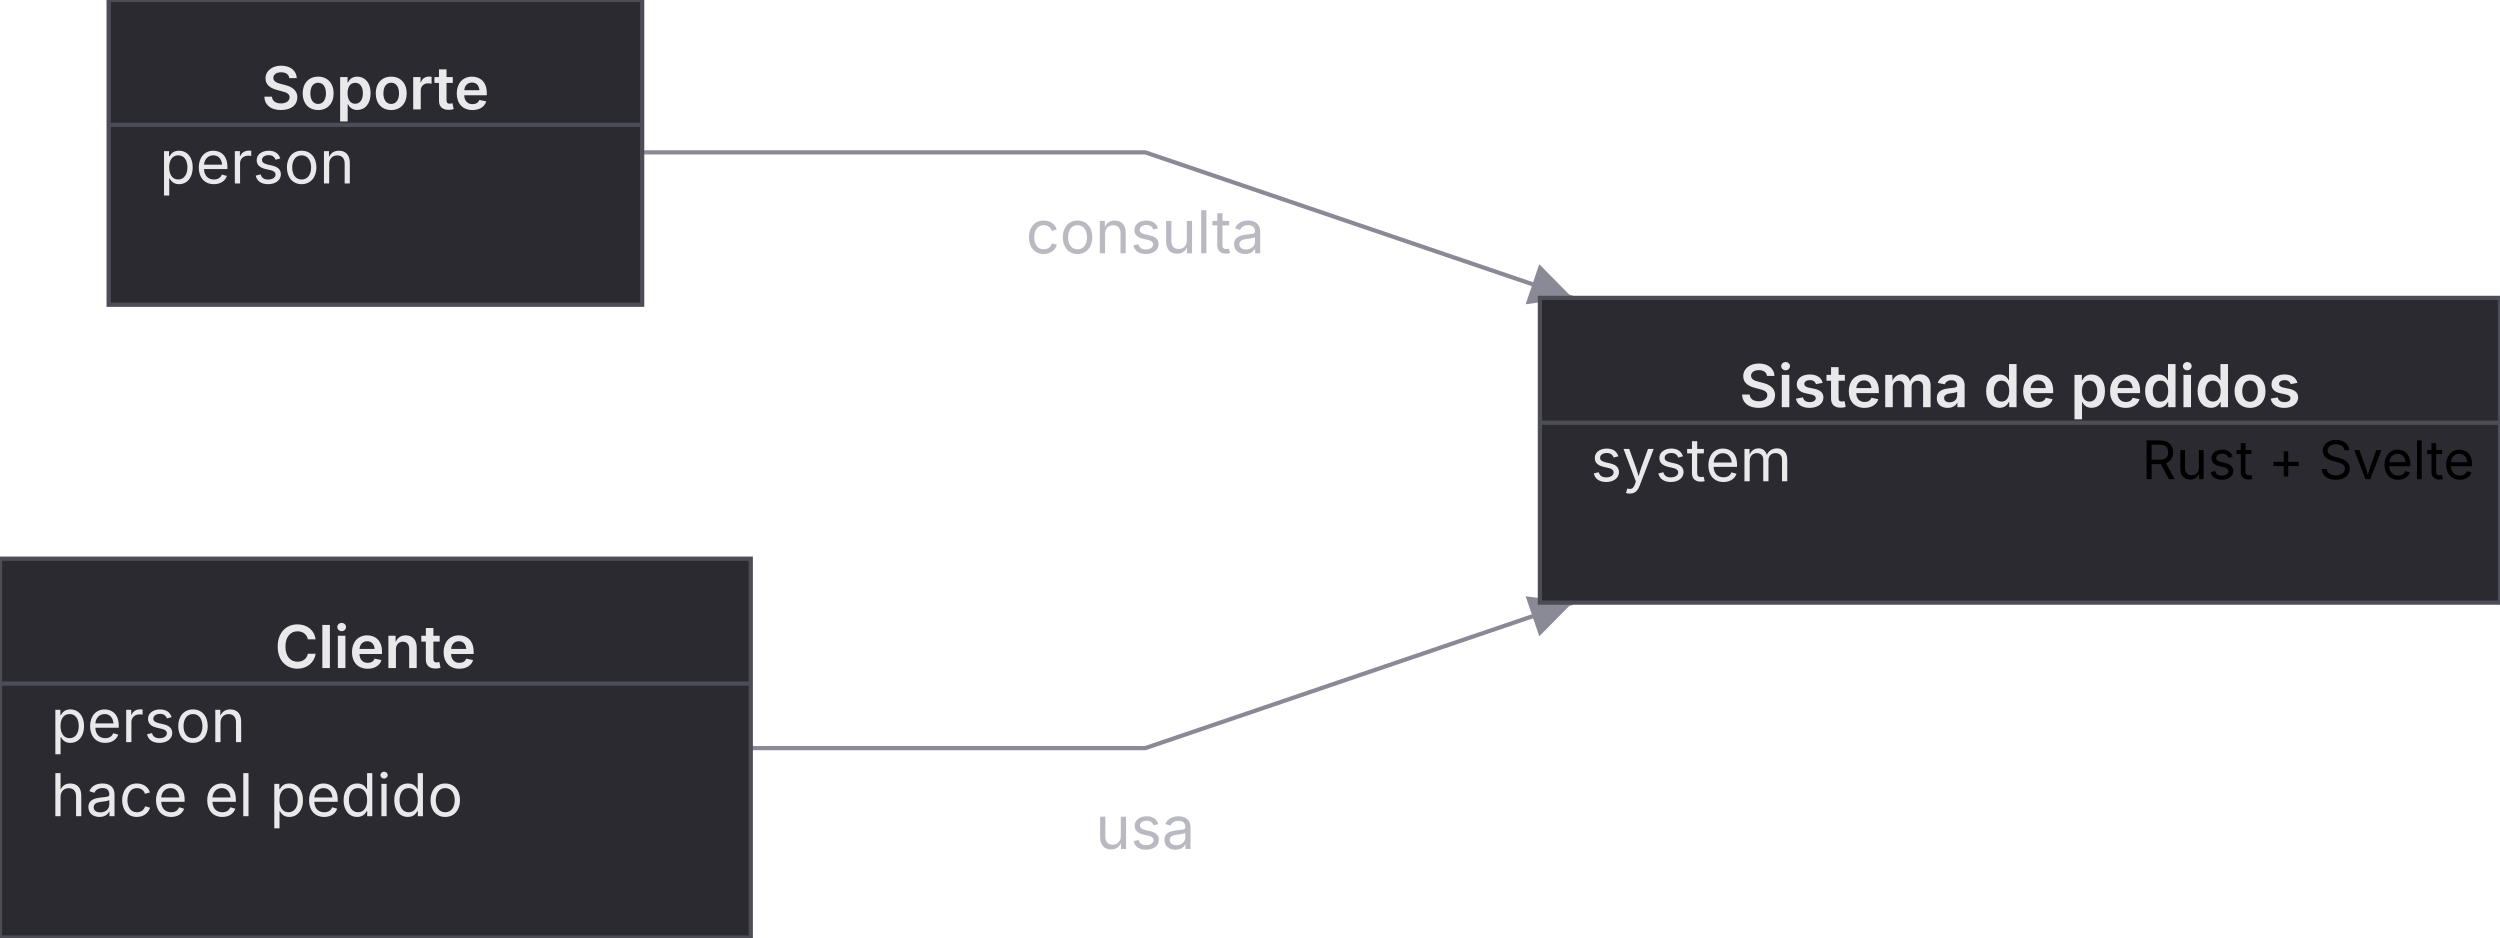
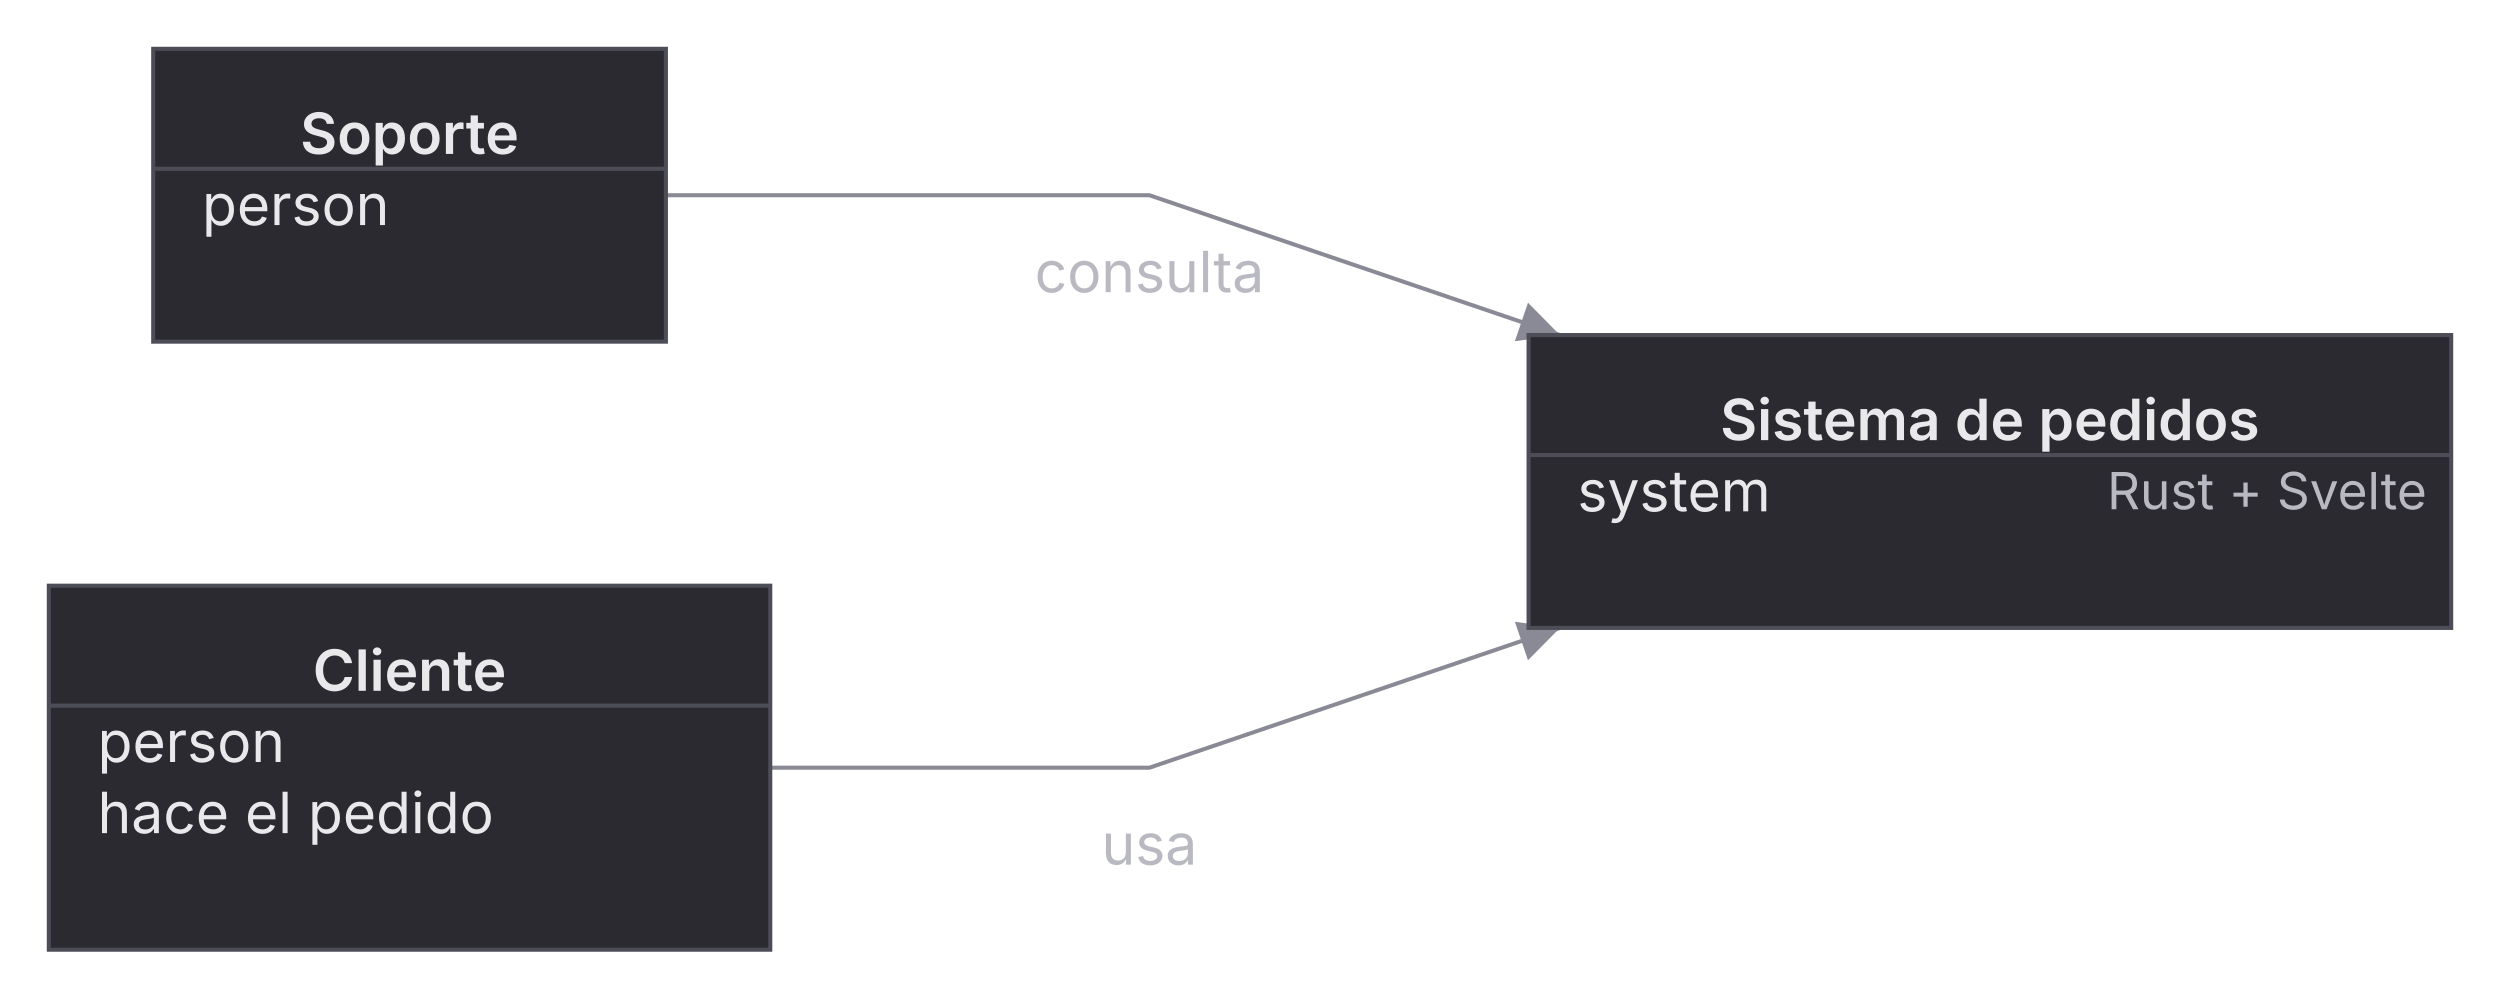
- <svg xmlns="http://www.w3.org/2000/svg" class="graphium" viewBox="0.00 0.00 590.66 221.50" width="590.66" height="221.50">
+ <svg xmlns="http://www.w3.org/2000/svg" class="graphium" viewBox="-12.00 -12.00 614.66 245.50" width="614.66" height="245.50">
  <style>
.bg{fill:rgba(27, 27, 27, 1.00)}
.node-fill{fill:rgba(42, 42, 48, 1.00)}
.node-stroke{stroke:rgba(77, 77, 87, 1.00);stroke-width:1.00}
.node-text{fill:rgba(233, 233, 236, 1.00)}
.edge-stroke{stroke:rgba(138, 138, 150, 1.00);stroke-width:1.00;fill:none}
.edge-text{fill:rgba(185, 185, 194, 1.00)}
.accent{fill:rgba(110, 168, 254, 1.00);stroke:rgba(110, 168, 254, 1.00)}
.emphasis-highlight{stroke:rgba(110, 168, 254, 1.00)}
.emphasis-highlight-text{fill:rgba(110, 168, 254, 1.00)}
.emphasis-muted{opacity:0.55}
.group-box{fill:rgba(42, 42, 48, 1.00);fill-opacity:0.12;stroke:rgba(77, 77, 87, 1.00);stroke-width:1.00;stroke-dasharray:8.00 5.00}
.group-label{fill:rgba(185, 185, 194, 1.00)}
.lane-band{fill:rgba(42, 42, 48, 1.00);fill-opacity:0.35;stroke:rgba(77, 77, 87, 1.00);stroke-width:1.00}
.lane-label{fill:rgba(185, 185, 194, 1.00)}
.lifeline{stroke:rgba(77, 77, 87, 1.00);stroke-width:1.00;stroke-dasharray:4.00 4.00;fill:none}
.stroke-dashed{stroke-dasharray:6.00 4.00}
.text{font-family:Inter, sans-serif}
.cardinality{fill:none;stroke:rgba(138, 138, 150, 1.00);stroke-width:1.00}
.arrow-normal{fill:rgba(138, 138, 150, 1.00)}
.arrow-highlight{fill:rgba(110, 168, 254, 1.00)}
.arrow-muted{fill:rgba(138, 138, 150, 1.00);opacity:0.55}
+ .row-badge{fill:rgba(185, 185, 194, 1.00)}
+ .row-note{fill:rgba(185, 185, 194, 1.00)}
+ .row-key{font-weight:600}
+ .row-nullable{opacity:0.75}
</style>
  <defs>
    <marker id="arrow-normal" viewBox="0.00 0.00 10.00 10.00" refX="10.00" refY="5.00" markerWidth="10.00" markerHeight="10.00" markerUnits="userSpaceOnUse" orient="auto">
      <path class="arrow-normal" d="M 0.00 0.00 L 10.00 5.00 L 0.00 10.00 Z" />
    </marker>
  </defs>
  <g class="layer-groups">
</g>
  <g class="layer-edges">
    <polyline id="m-cliente-pedidos" class="edge-stroke" points="177.38,176.75 270.60,176.75 371.53,142.38" marker-end="url(#arrow-normal)" />
    <text class="edge-text text" x="270.60" y="195.50" font-size="14.00" text-anchor="middle" dominant-baseline="central">usa</text>
    <polyline id="m-soporte-pedidos" class="edge-stroke" points="151.72,36.00 270.60,36.00 371.53,70.38" marker-end="url(#arrow-normal)" />
    <text class="edge-text text" x="270.60" y="54.75" font-size="14.00" text-anchor="middle" dominant-baseline="central">consulta</text>
  </g>
  <g class="layer-nodes">
    <rect id="g-cliente" class="node-fill node-stroke shape-box" x="0.00" y="132.00" width="177.38" height="89.50" />
    <text class="node-text text" x="88.69" y="152.75" font-size="14.00" text-anchor="middle" dominant-baseline="central" font-weight="600">Cliente</text>
    <line class="node-stroke" x1="0.00" y1="161.50" x2="177.38" y2="161.50" stroke-width="1.00" />
    <text class="node-text text" x="12.00" y="170.25" font-size="14.00" dominant-baseline="central">person</text>
    <text class="node-text text" x="12.00" y="187.75" font-size="14.00" dominant-baseline="central">hace el pedido</text>
    <rect id="g-pedidos" class="node-fill node-stroke shape-box" x="363.82" y="70.38" width="226.84" height="72.00" />
    <text class="node-text text" x="477.24" y="91.12" font-size="14.00" text-anchor="middle" dominant-baseline="central" font-weight="600">Sistema de pedidos</text>
    <line class="node-stroke" x1="363.82" y1="99.88" x2="590.66" y2="99.88" stroke-width="1.00" />
    <text class="node-text text" x="375.82" y="108.62" font-size="14.00" dominant-baseline="central">system</text>
    <text class="row-note text" x="584.66" y="108.62" font-size="12.60" text-anchor="end" dominant-baseline="central">Rust + Svelte</text>
    <rect id="g-soporte" class="node-fill node-stroke shape-box" x="25.67" y="0.00" width="126.05" height="72.00" />
    <text class="node-text text" x="88.69" y="20.75" font-size="14.00" text-anchor="middle" dominant-baseline="central" font-weight="600">Soporte</text>
    <line class="node-stroke" x1="25.67" y1="29.50" x2="151.72" y2="29.50" stroke-width="1.00" />
    <text class="node-text text" x="37.67" y="38.25" font-size="14.00" dominant-baseline="central">person</text>
  </g>
</svg>
